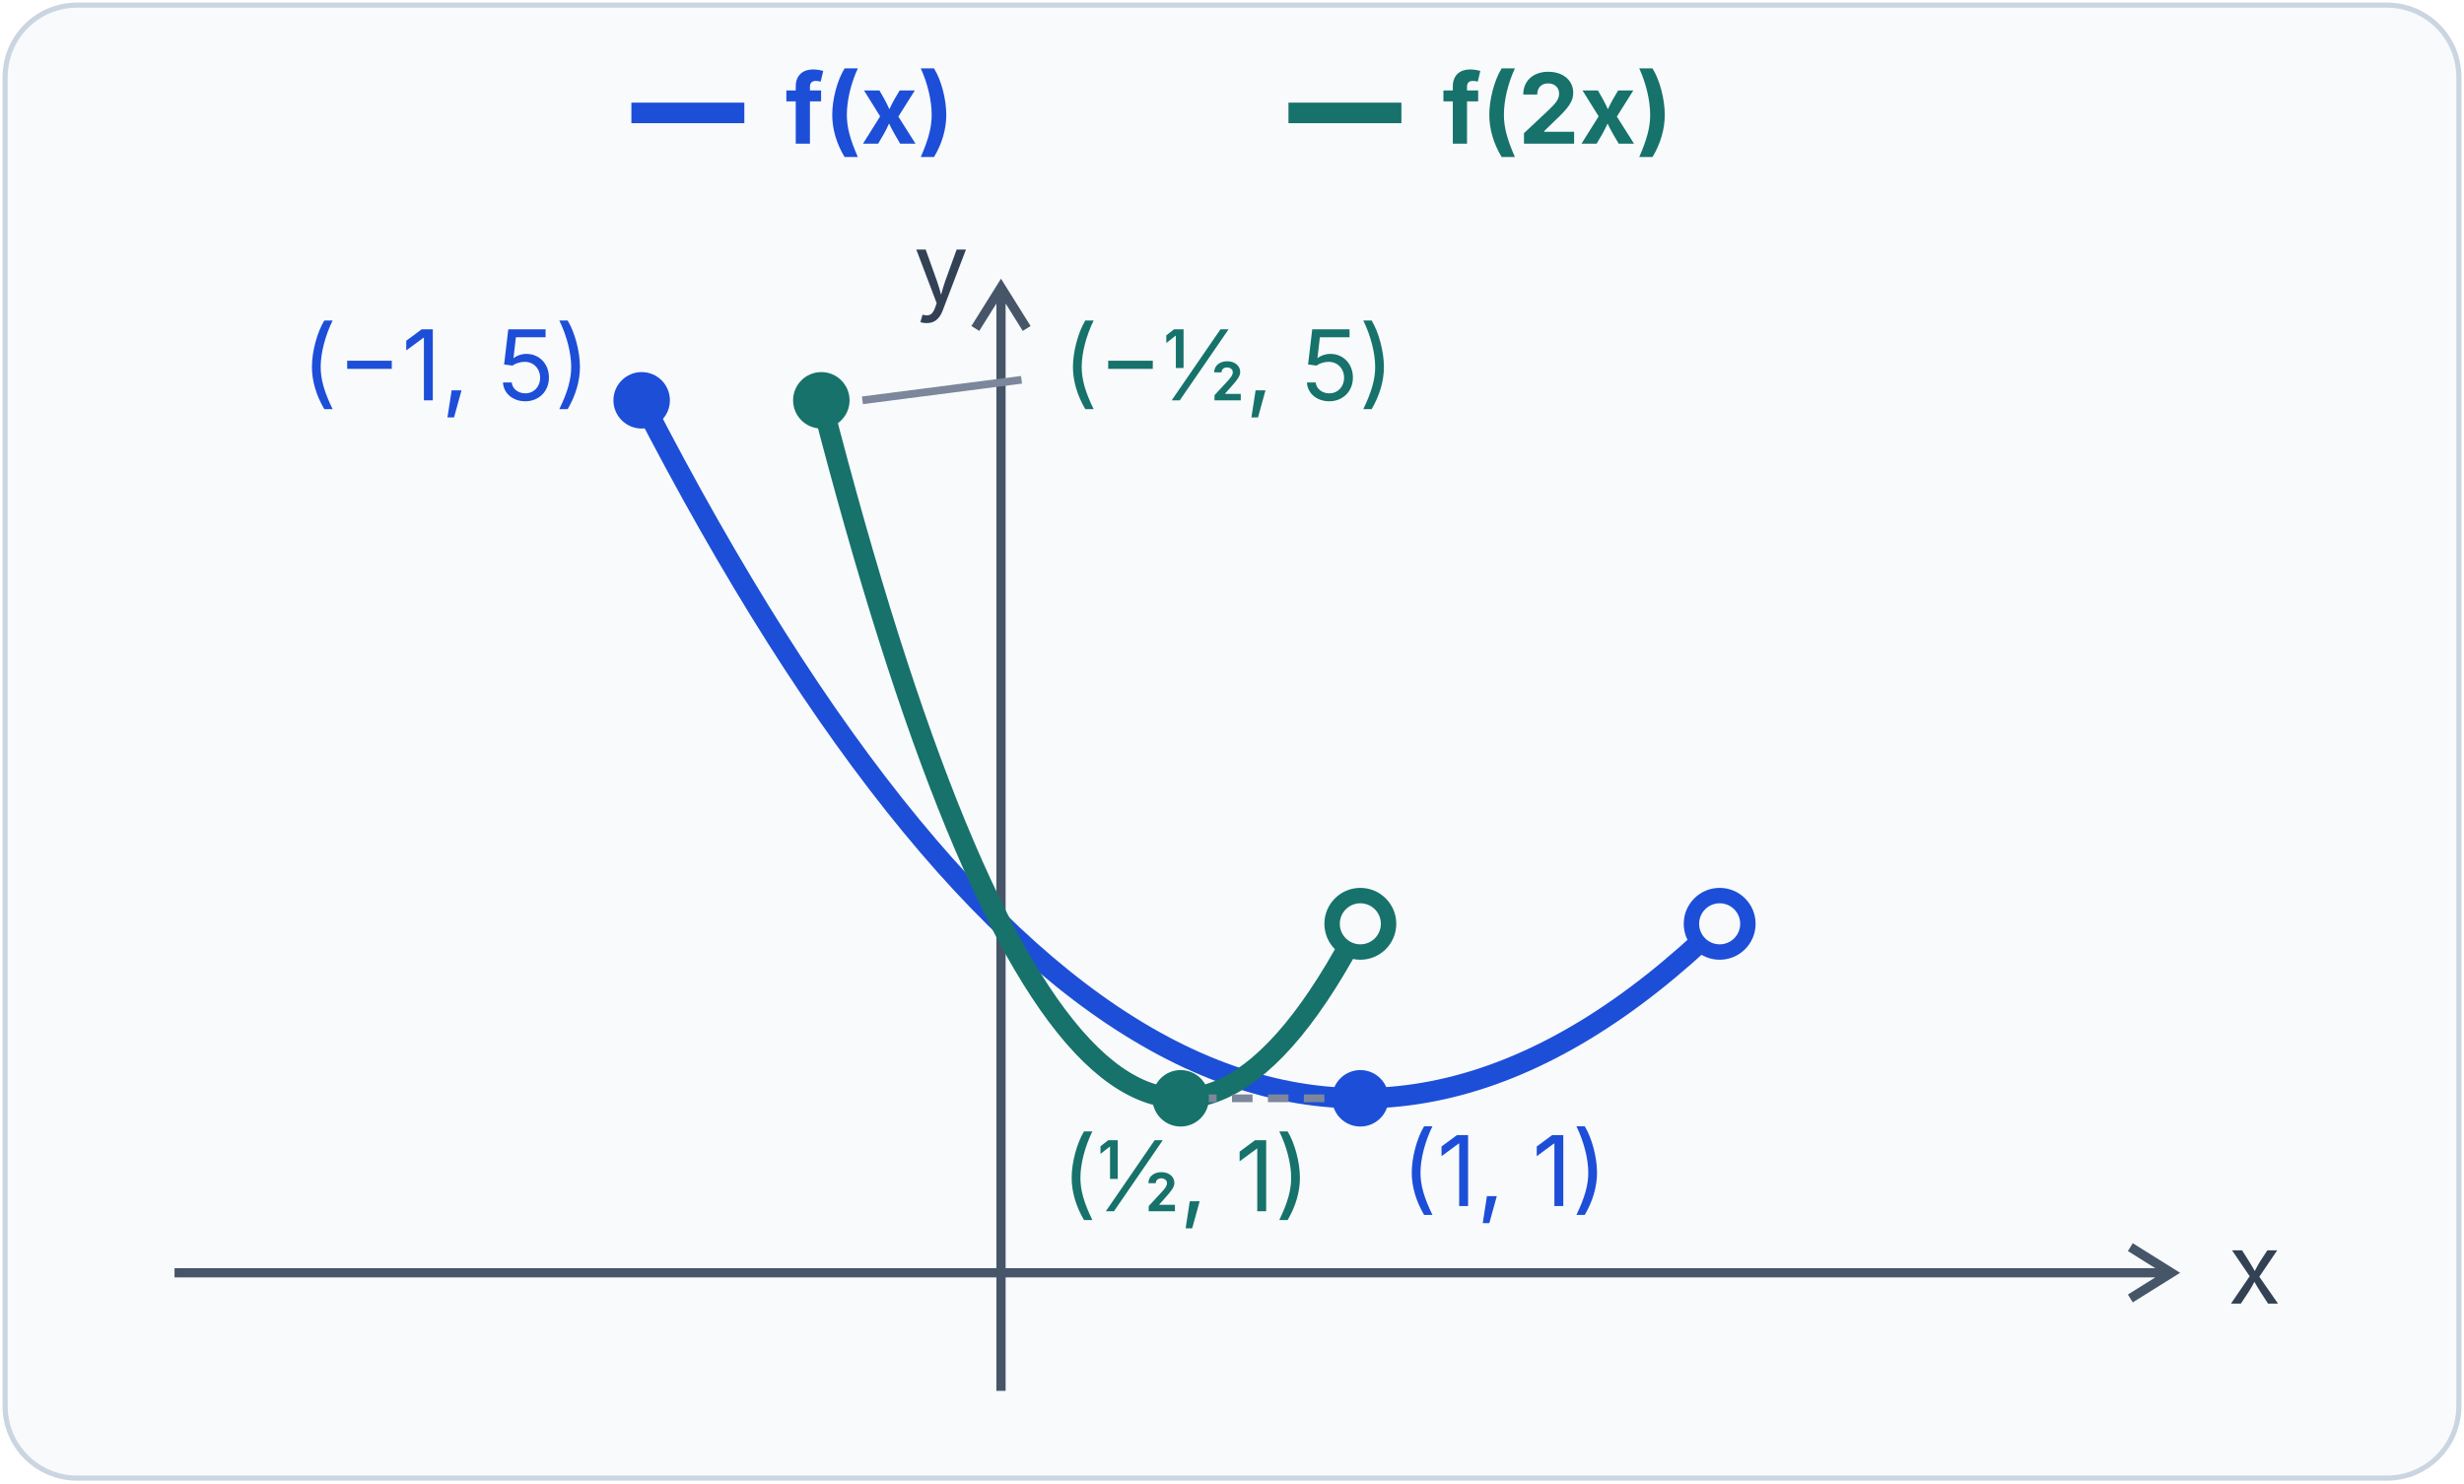
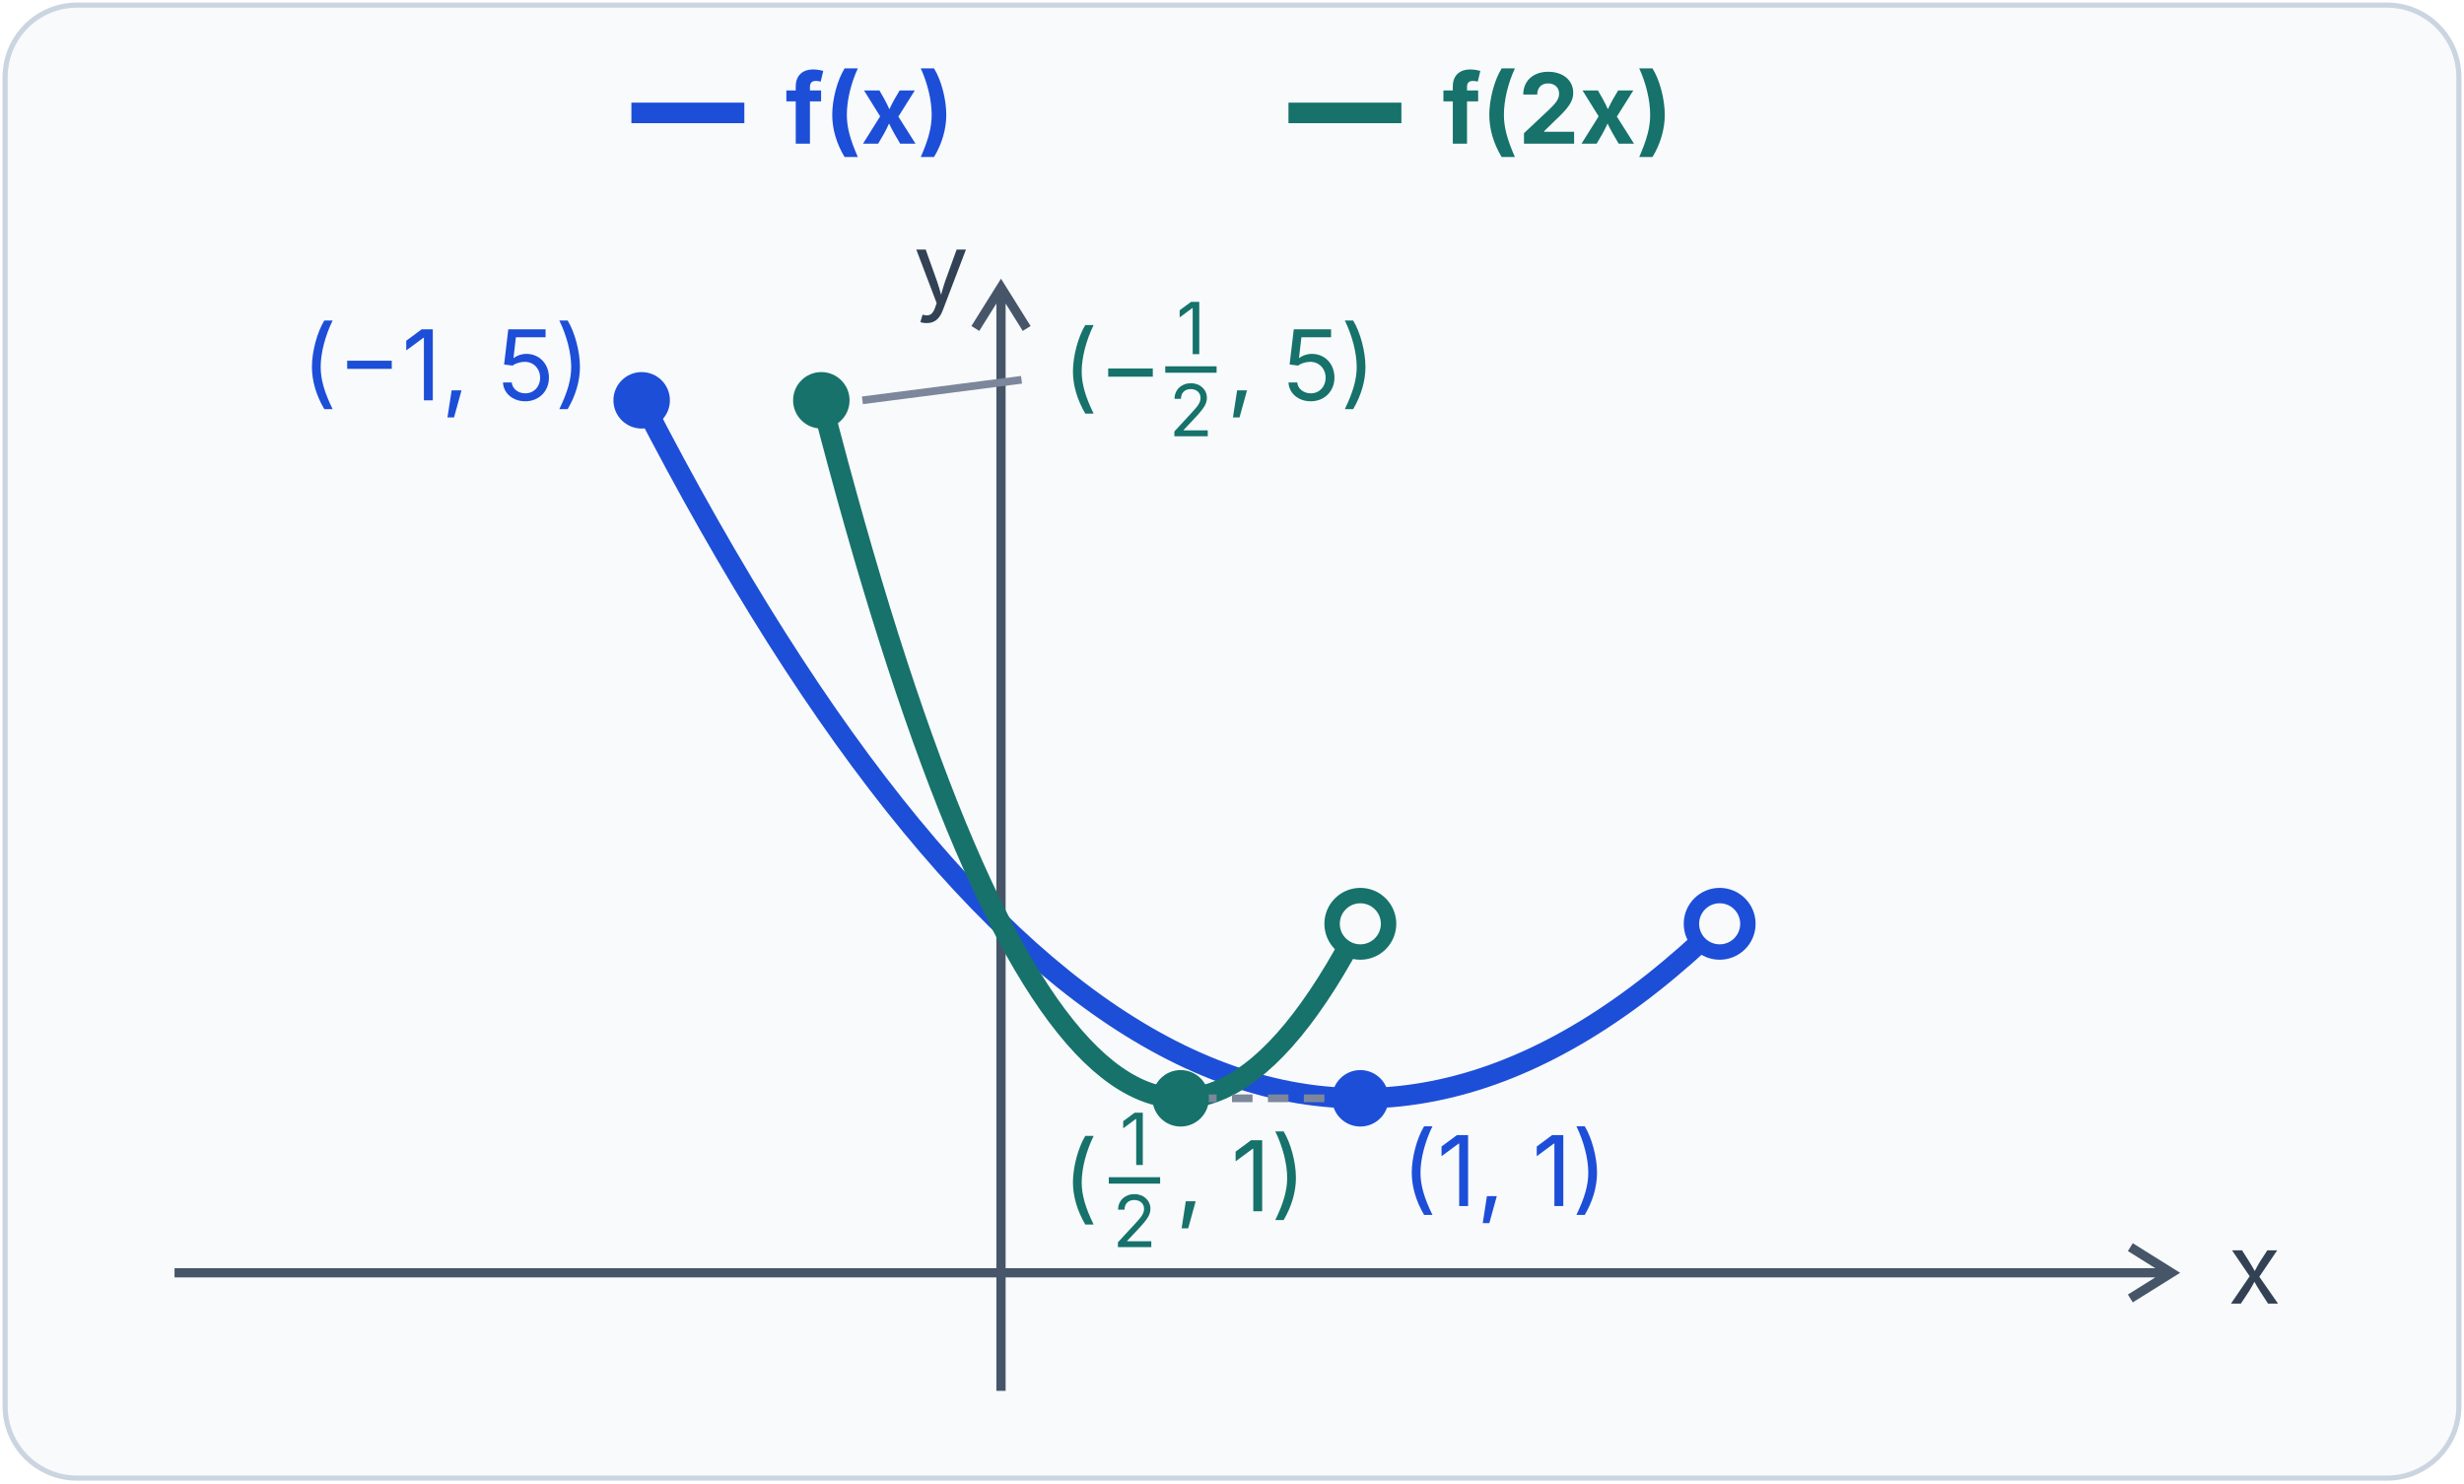
<svg xmlns="http://www.w3.org/2000/svg" width="480" height="289" viewBox="0 0 480 289" role="img" aria-labelledby="title description">
  <rect x="1" y="1" width="478" height="287" rx="14" fill="#f8fafc" stroke="#cbd5e1" />
  <g font-family="Inter, system-ui, sans-serif" font-size="19" fill="#334155">
    <path d="M34 248H423m-8-5 8 5-8 5M195 271V56m-5 8 5-8 5 8" fill="none" stroke="#475569" stroke-width="1.8" />
    <text x="434" y="254">x</text>
    <text x="178" y="59">y</text>
    <path d="M125 78Q230 282 335 180" fill="none" stroke="#1d4ed8" stroke-width="4" />
    <path d="M160 78Q212.5 282 265 180" fill="none" stroke="#16726b" stroke-width="4" />
    <circle cx="125" cy="78" r="5.5" fill="#1d4ed8" />
    <circle cx="335" cy="180" r="5.5" fill="#f8fafc" stroke="#1d4ed8" stroke-width="3" />
    <circle cx="160" cy="78" r="5.5" fill="#16726b" />
    <circle cx="265" cy="180" r="5.5" fill="#f8fafc" stroke="#16726b" stroke-width="3" />
    <path d="M265 214H230" fill="none" stroke="#7c879b" stroke-width="1.5" stroke-dasharray="4 3" />
    <circle cx="265" cy="214" r="5.5" fill="#1d4ed8" />
    <circle cx="230" cy="214" r="5.5" fill="#16726b" />
    <text x="115" y="78" fill="#1d4ed8" text-anchor="end">(−1, 5)</text>
    <path d="M168 78L199 74" fill="none" stroke="#7c879b" stroke-width="1.5" />
-     <text x="207" y="78" fill="#16726b">(−½, 5)</text>
-     <text x="231" y="236" fill="#16726b" text-anchor="middle">(½, 1)</text>
+     <text x="207" y="78" fill="#16726b">(−</text>
+     <g fill="#16726b" aria-label="1 over 2">
+       <text x="232" y="69" text-anchor="middle" font-size="14">1</text>
+       <path d="M227 72H237" fill="none" stroke="#16726b" stroke-width="1.25" />
+       <text x="232" y="85" text-anchor="middle" font-size="14">2</text>
+     </g>
+     <text x="239" y="78" fill="#16726b">, 5)</text>
+     <text x="207" y="236" fill="#16726b">(</text>
+     <g fill="#16726b" aria-label="1 over 2">
+       <text x="221" y="227" text-anchor="middle" font-size="14">1</text>
+       <path d="M216 230H226" fill="none" stroke="#16726b" stroke-width="1.25" />
+       <text x="221" y="243" text-anchor="middle" font-size="14">2</text>
+     </g>
+     <text x="229" y="236" fill="#16726b">, 1)</text>
    <text x="273" y="235" fill="#1d4ed8">(1, 1)</text>
    <path d="M123 22h22" fill="none" stroke="#1d4ed8" stroke-width="4" />
    <text x="153" y="28" fill="#1d4ed8" font-weight="650">f(x)</text>
    <path d="M251 22h22" fill="none" stroke="#16726b" stroke-width="4" />
    <text x="281" y="28" fill="#16726b" font-weight="650">f(2x)</text>
  </g>
</svg>
